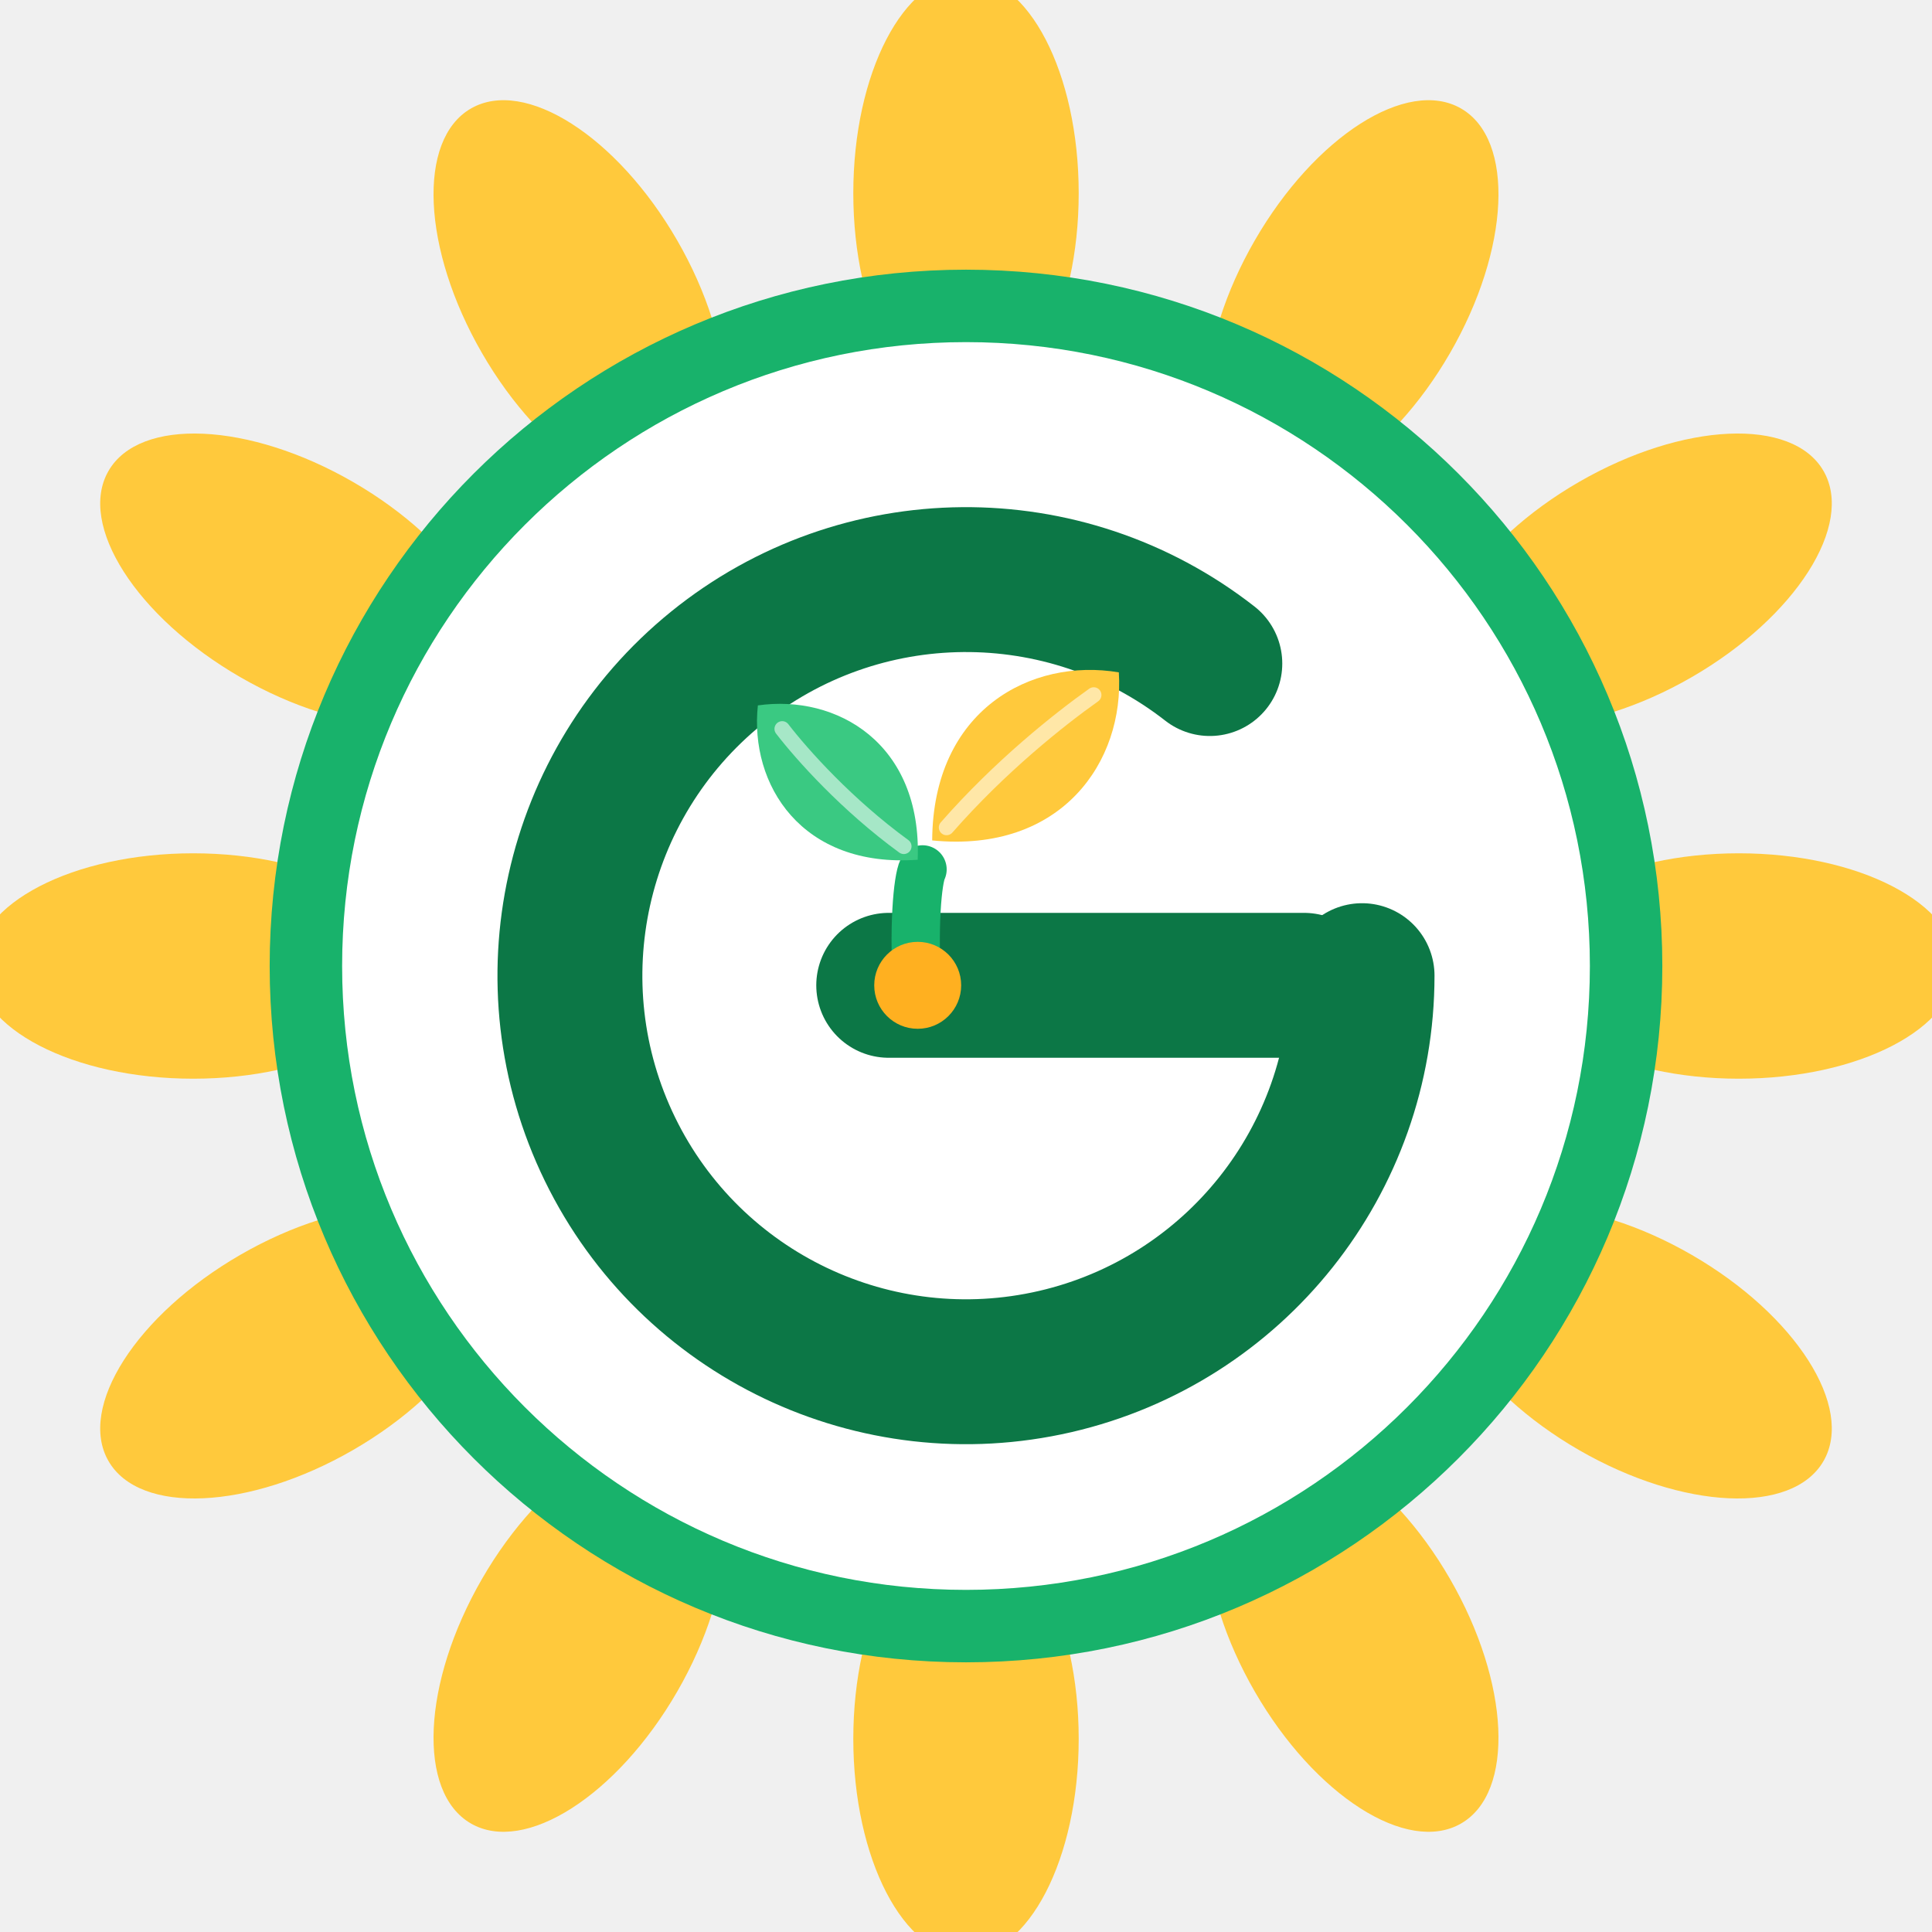
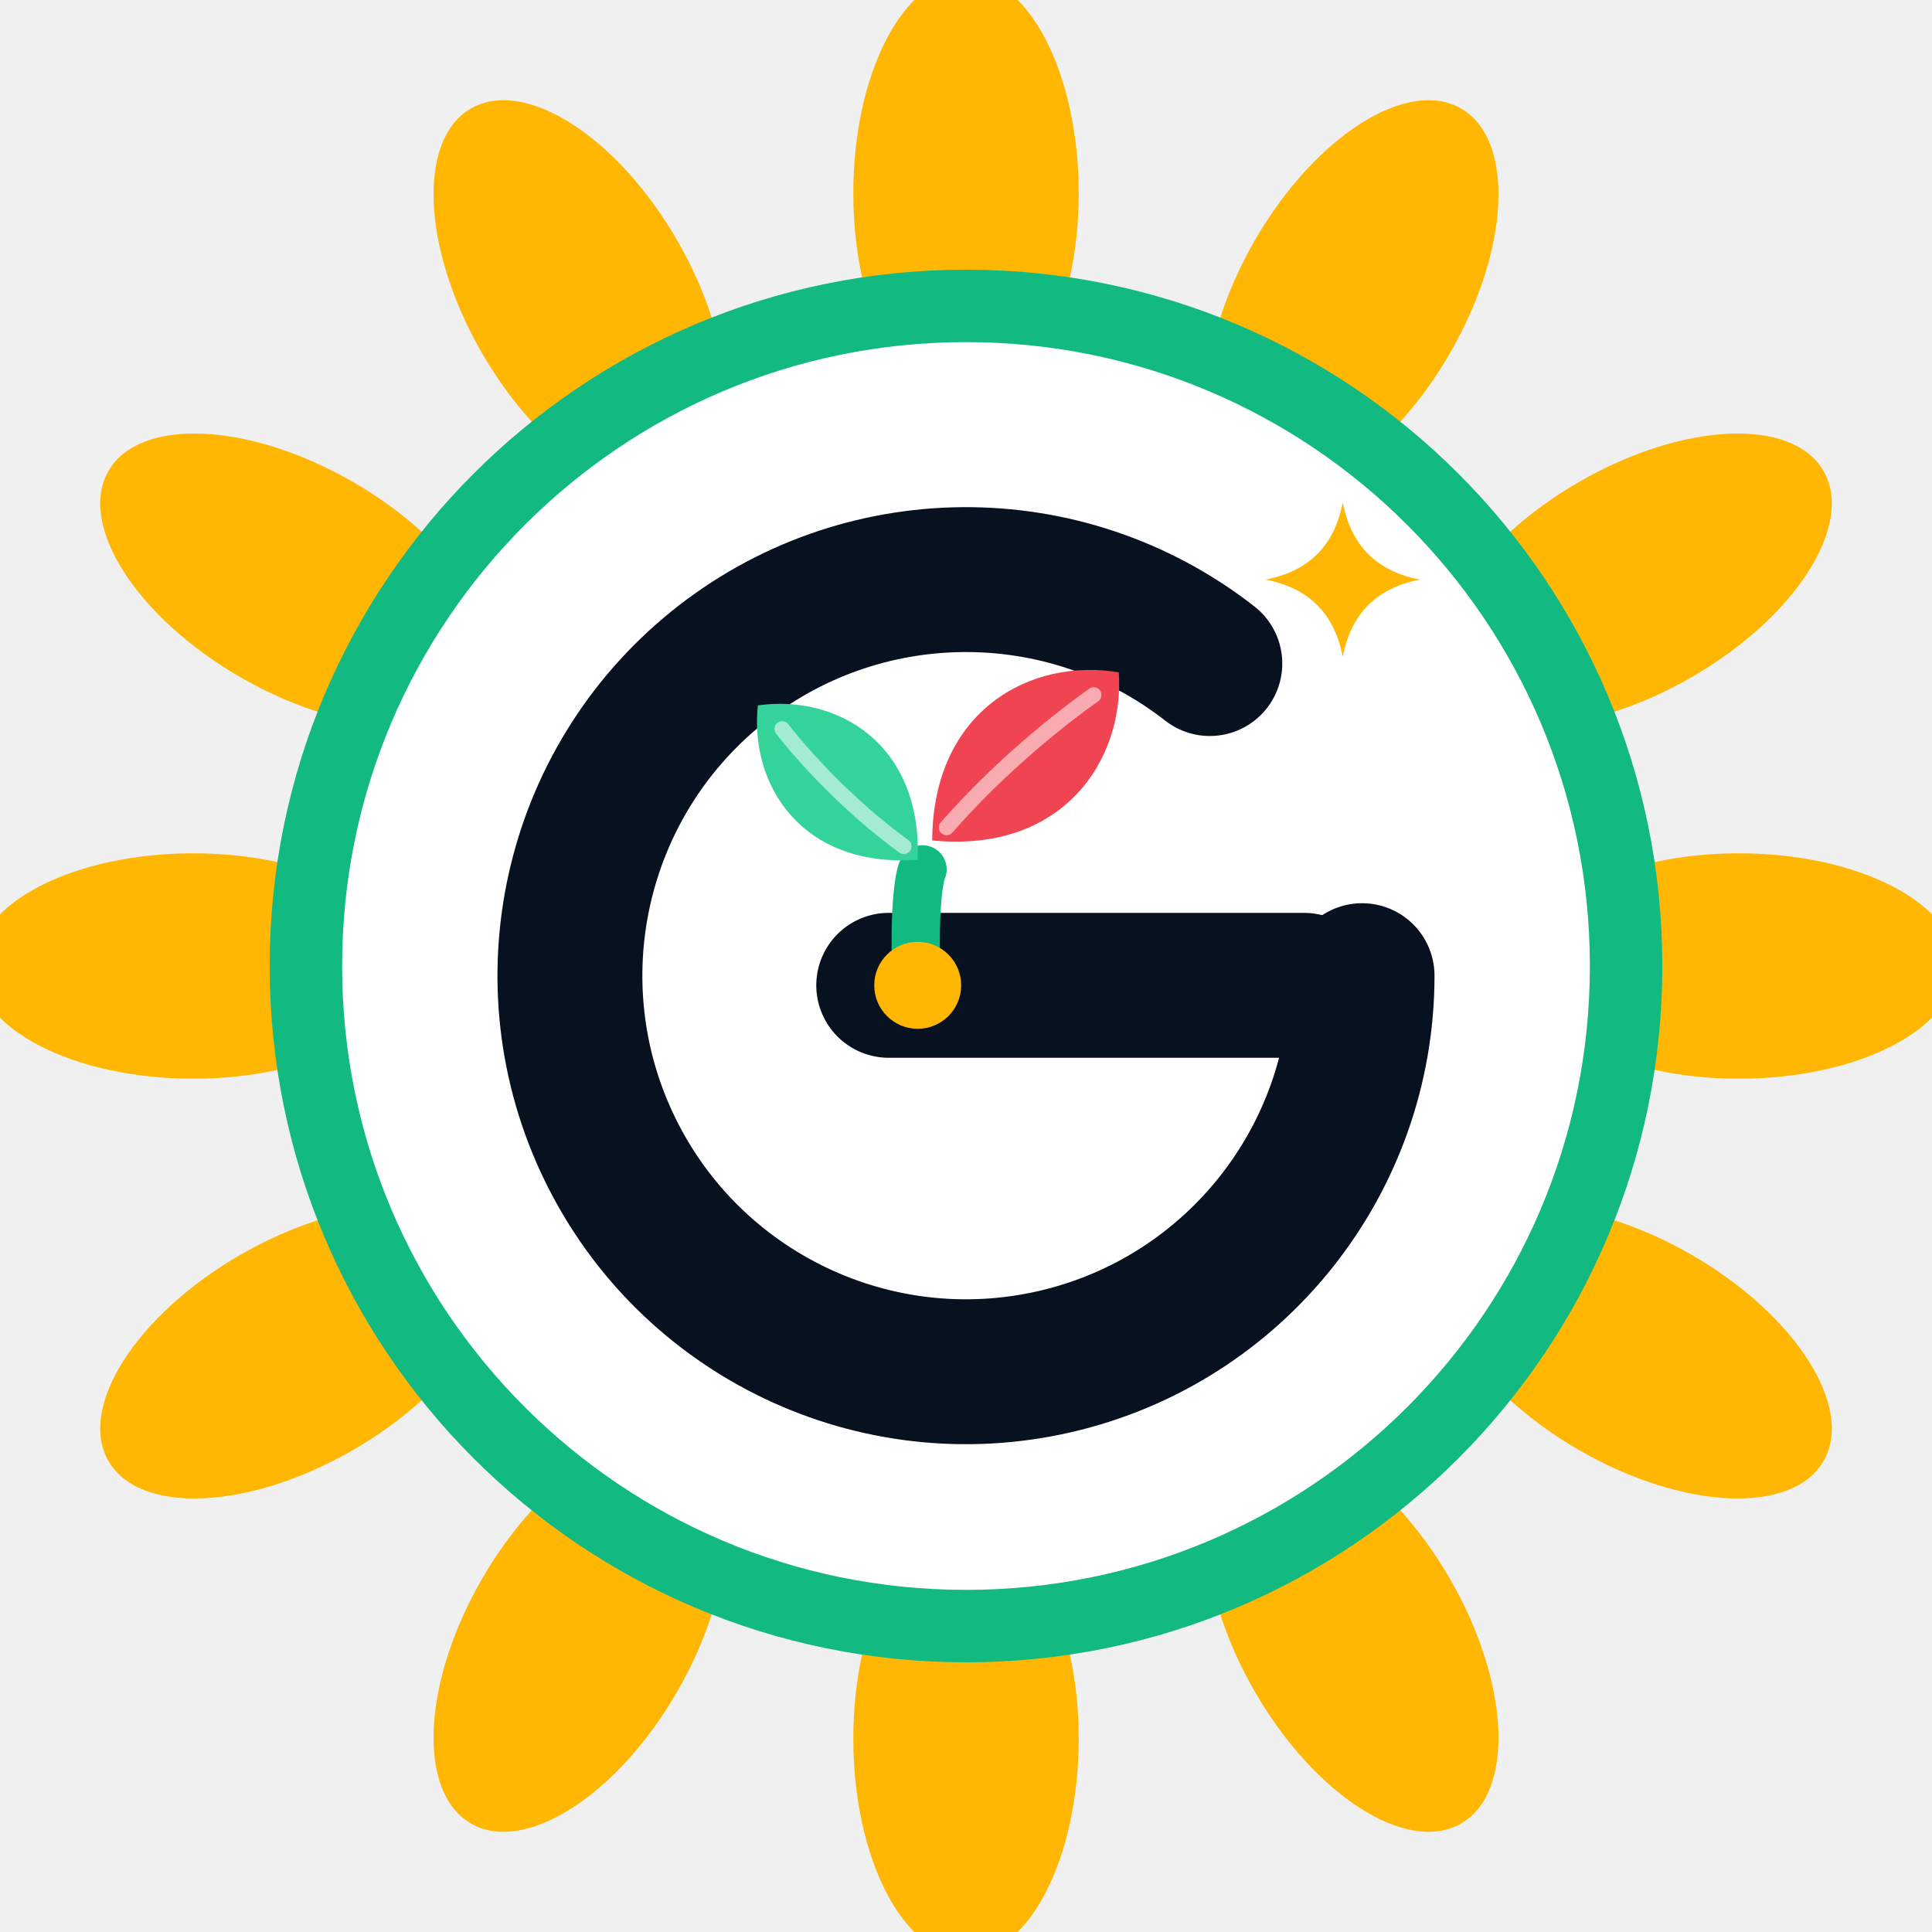
<svg xmlns="http://www.w3.org/2000/svg" viewBox="0 0 240 240" width="240" height="240" role="img" aria-labelledby="t">
-   <ellipse cx="120" cy="24" rx="14" ry="27" fill="#FFC93C" transform="rotate(0 120 120)" />
-   <ellipse cx="120" cy="24" rx="14" ry="27" fill="#FFC93C" transform="rotate(30 120 120)" />
-   <ellipse cx="120" cy="24" rx="14" ry="27" fill="#FFC93C" transform="rotate(60 120 120)" />
-   <ellipse cx="120" cy="24" rx="14" ry="27" fill="#FFC93C" transform="rotate(90 120 120)" />
-   <ellipse cx="120" cy="24" rx="14" ry="27" fill="#FFC93C" transform="rotate(120 120 120)" />
-   <ellipse cx="120" cy="24" rx="14" ry="27" fill="#FFC93C" transform="rotate(150 120 120)" />
-   <ellipse cx="120" cy="24" rx="14" ry="27" fill="#FFC93C" transform="rotate(180 120 120)" />
-   <ellipse cx="120" cy="24" rx="14" ry="27" fill="#FFC93C" transform="rotate(210 120 120)" />
-   <ellipse cx="120" cy="24" rx="14" ry="27" fill="#FFC93C" transform="rotate(240 120 120)" />
-   <ellipse cx="120" cy="24" rx="14" ry="27" fill="#FFC93C" transform="rotate(270 120 120)" />
-   <ellipse cx="120" cy="24" rx="14" ry="27" fill="#FFC93C" transform="rotate(300 120 120)" />
-   <ellipse cx="120" cy="24" rx="14" ry="27" fill="#FFC93C" transform="rotate(330 120 120)" />
-   <circle cx="120" cy="120" r="82" fill="#FFFFFF" stroke="#18B26B" stroke-width="9" />
+   <ellipse cx="120" cy="24" rx="14" ry="27" fill="#FFB703" transform="rotate(0 120 120)" />
+   <ellipse cx="120" cy="24" rx="14" ry="27" fill="#FFB703" transform="rotate(30 120 120)" />
+   <ellipse cx="120" cy="24" rx="14" ry="27" fill="#FFB703" transform="rotate(60 120 120)" />
+   <ellipse cx="120" cy="24" rx="14" ry="27" fill="#FFB703" transform="rotate(90 120 120)" />
+   <ellipse cx="120" cy="24" rx="14" ry="27" fill="#FFB703" transform="rotate(120 120 120)" />
+   <ellipse cx="120" cy="24" rx="14" ry="27" fill="#FFB703" transform="rotate(150 120 120)" />
+   <ellipse cx="120" cy="24" rx="14" ry="27" fill="#FFB703" transform="rotate(180 120 120)" />
+   <ellipse cx="120" cy="24" rx="14" ry="27" fill="#FFB703" transform="rotate(210 120 120)" />
+   <ellipse cx="120" cy="24" rx="14" ry="27" fill="#FFB703" transform="rotate(240 120 120)" />
+   <ellipse cx="120" cy="24" rx="14" ry="27" fill="#FFB703" transform="rotate(270 120 120)" />
+   <ellipse cx="120" cy="24" rx="14" ry="27" fill="#FFB703" transform="rotate(300 120 120)" />
+   <ellipse cx="120" cy="24" rx="14" ry="27" fill="#FFB703" transform="rotate(330 120 120)" />
+   <circle cx="120" cy="120" r="82" fill="#FFFFFF" stroke="#12B981" stroke-width="9" />
  <g transform="translate(48,48) scale(0.6)">
-     <path d="M 170.48 57.38 A 82 82 0 1 0 202.00 122.00" fill="none" stroke="#0C7746" stroke-width="30" stroke-linecap="round" />
-     <path d="M 104 124 L 190 124" stroke="#0C7746" stroke-width="30" stroke-linecap="round" />
-     <path d="M 110 126 C 109 112 110 102 111 100" fill="none" stroke="#18B26B" stroke-width="10" stroke-linecap="round" />
+     <path d="M 170.48 57.38 A 82 82 0 1 0 202.00 122.00" fill="none" stroke="#07111F" stroke-width="30" stroke-linecap="round" />
+     <path d="M 104 124 L 190 124" stroke="#07111F" stroke-width="30" stroke-linecap="round" />
+     <path d="M 110 126 C 109 112 110 102 111 100" fill="none" stroke="#12B981" stroke-width="10" stroke-linecap="round" />
    <g transform="translate(110.0,98.0) rotate(-46)">
-       <path d="M 0 0 C -18.0 -16.1 -13.0 -35.9 0 -46.0 C 13.0 -35.9 18.0 -16.1 0 0 Z" fill="#3AC982" />
+       <path d="M 0 0 C -18.0 -16.1 -13.0 -35.9 0 -46.0 C 13.0 -35.9 18.0 -16.1 0 0 Z" fill="#34D399" />
      <path d="M 0 -4 C -2 -18.4 -1 -32.2 0 -39.0" fill="none" stroke="#FFFFFF" stroke-opacity="0.55" stroke-width="3.2" stroke-linecap="round" />
    </g>
    <g transform="translate(113.0,94.0) rotate(48)">
-       <path d="M 0 0 C -20.0 -18.2 -14.4 -40.6 0 -52.0 C 14.4 -40.6 20.0 -18.2 0 0 Z" fill="#FFC93C" />
+       <path d="M 0 0 C -20.0 -18.2 -14.4 -40.6 0 -52.0 C 14.4 -40.6 20.0 -18.2 0 0 Z" fill="#F04452" />
      <path d="M 0 -4 C -2 -20.8 -1 -36.4 0 -45.0" fill="none" stroke="#FFFFFF" stroke-opacity="0.55" stroke-width="3.2" stroke-linecap="round" />
    </g>
-     <circle cx="110" cy="124" r="9" fill="#FFB020" />
+     <circle cx="110" cy="124" r="9" fill="#FFB703" />
+     <path d="M 198 24 Q 200.56 37.44 214 40 Q 200.56 42.56 198 56 Q 195.44 42.56 182 40 Q 195.44 37.44 198 24 Z" fill="#FFB703" />
  </g>
</svg>
